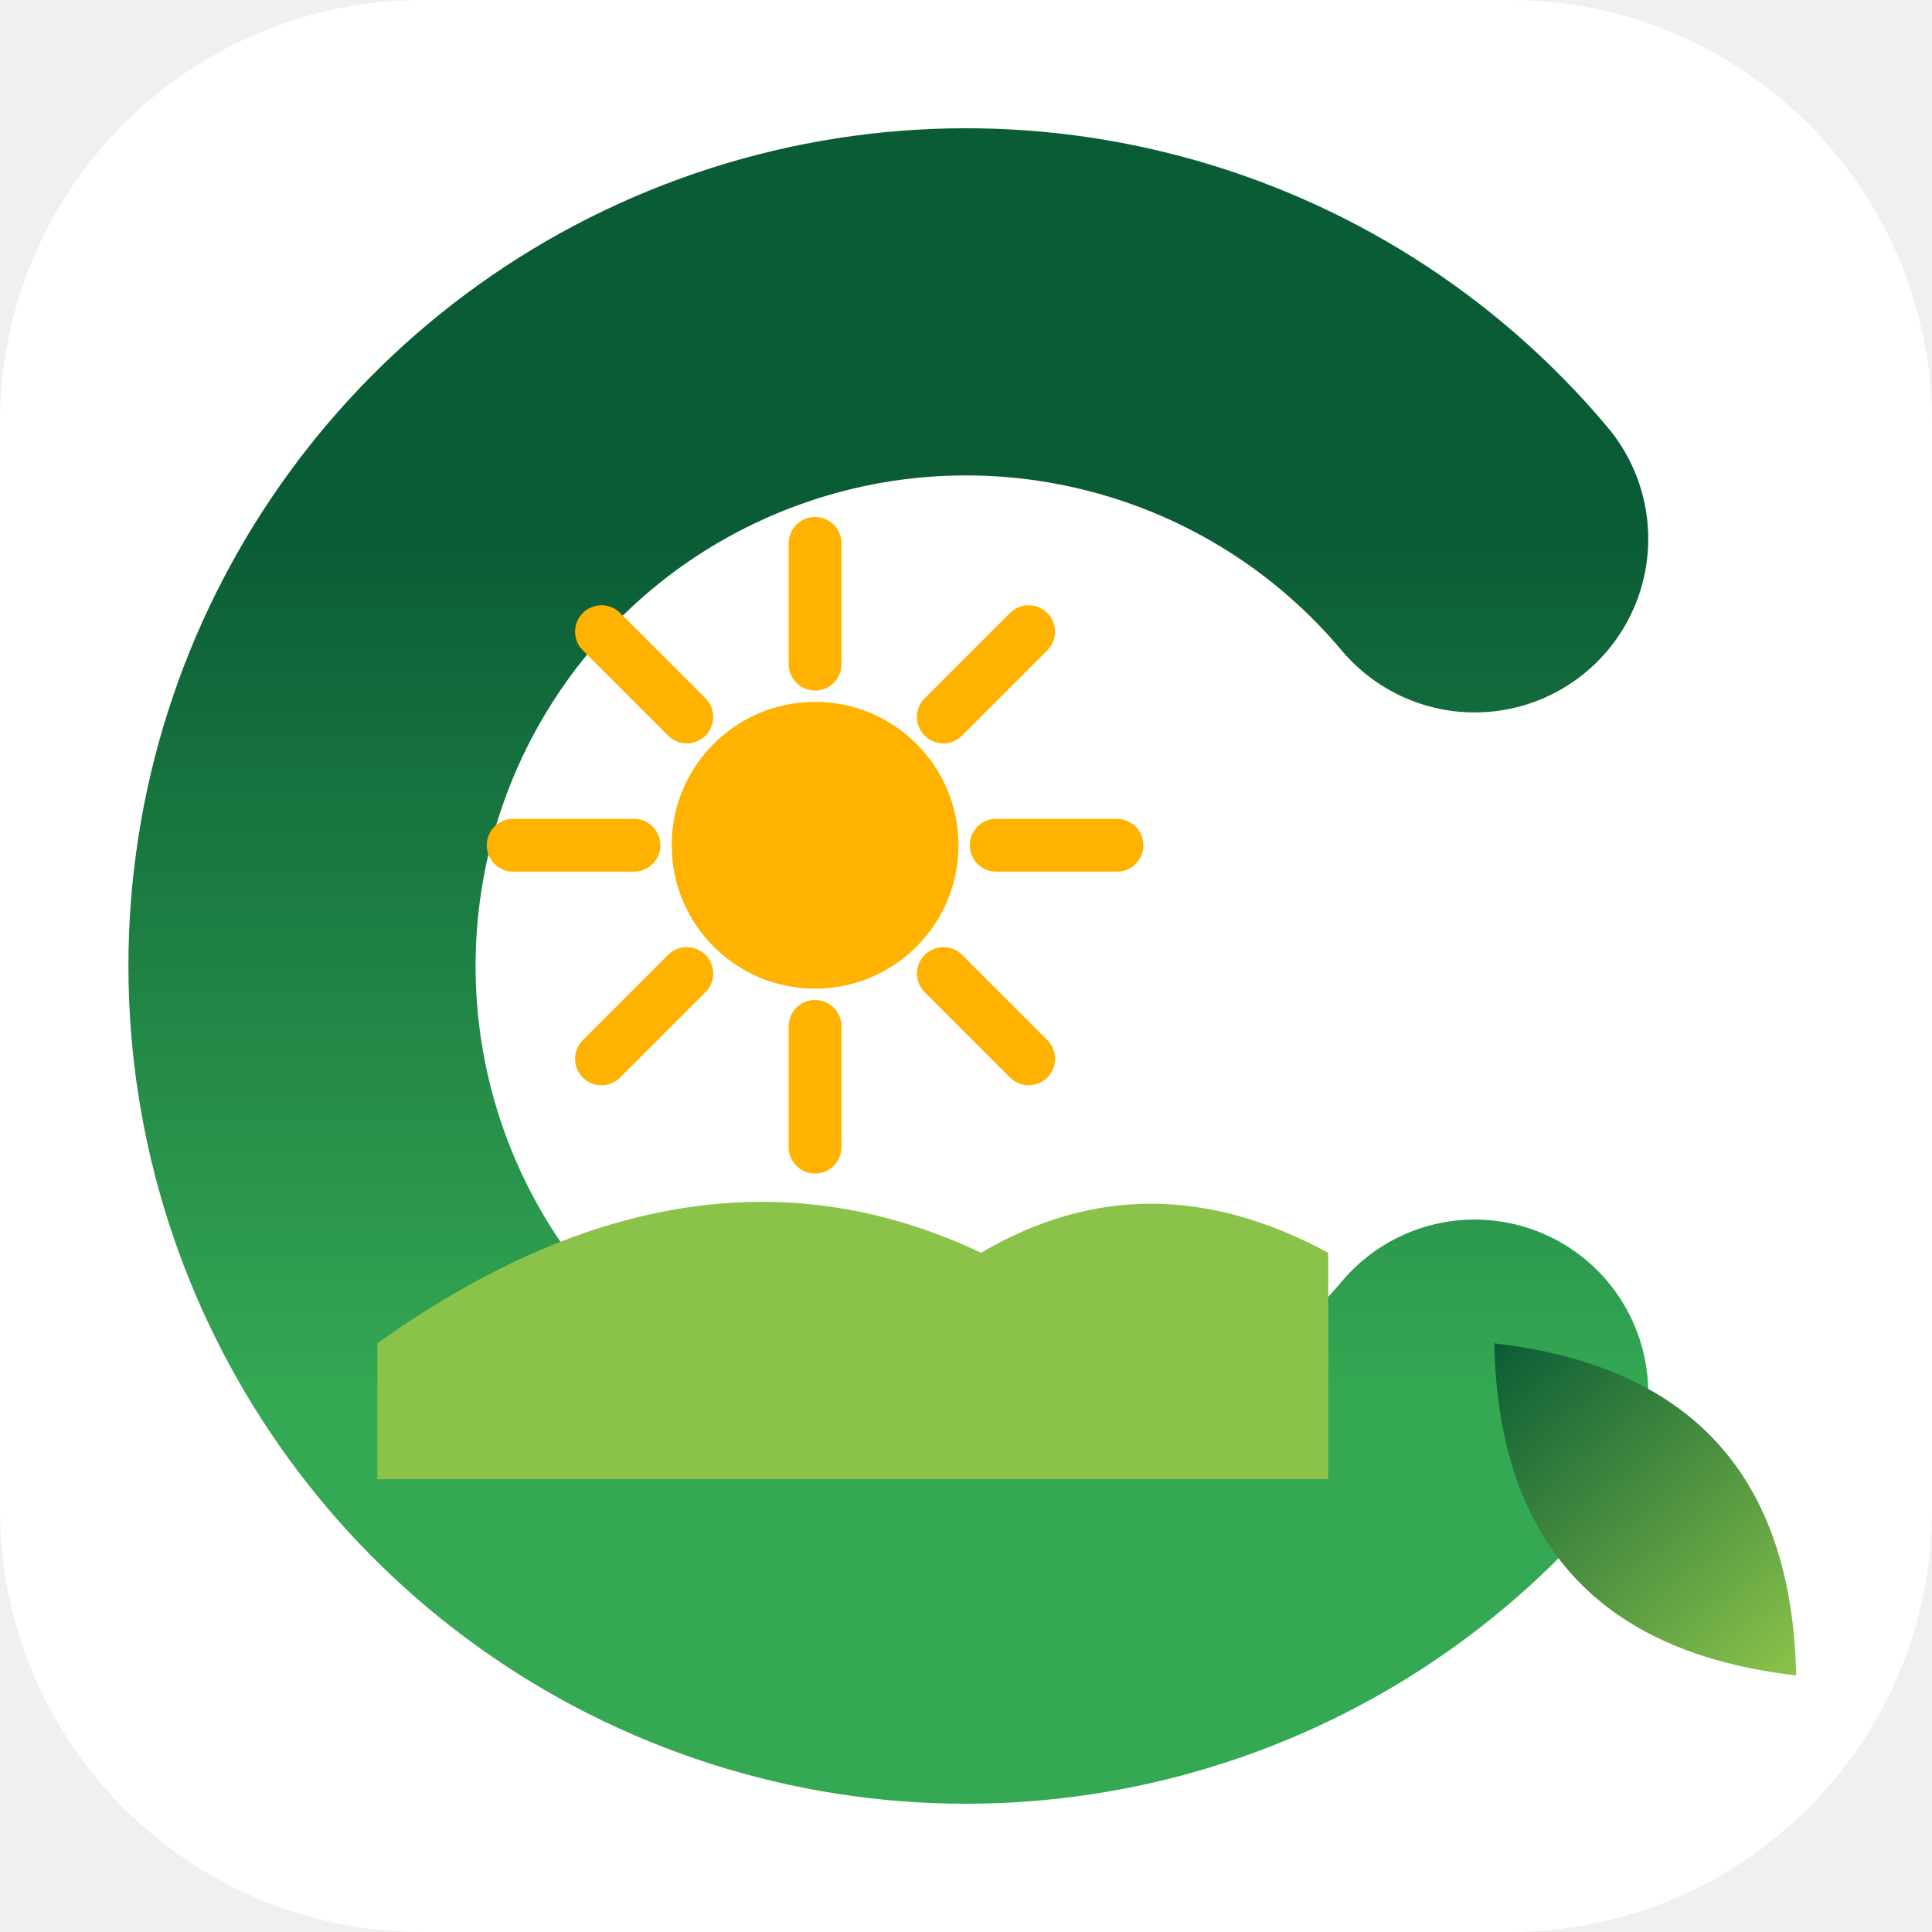
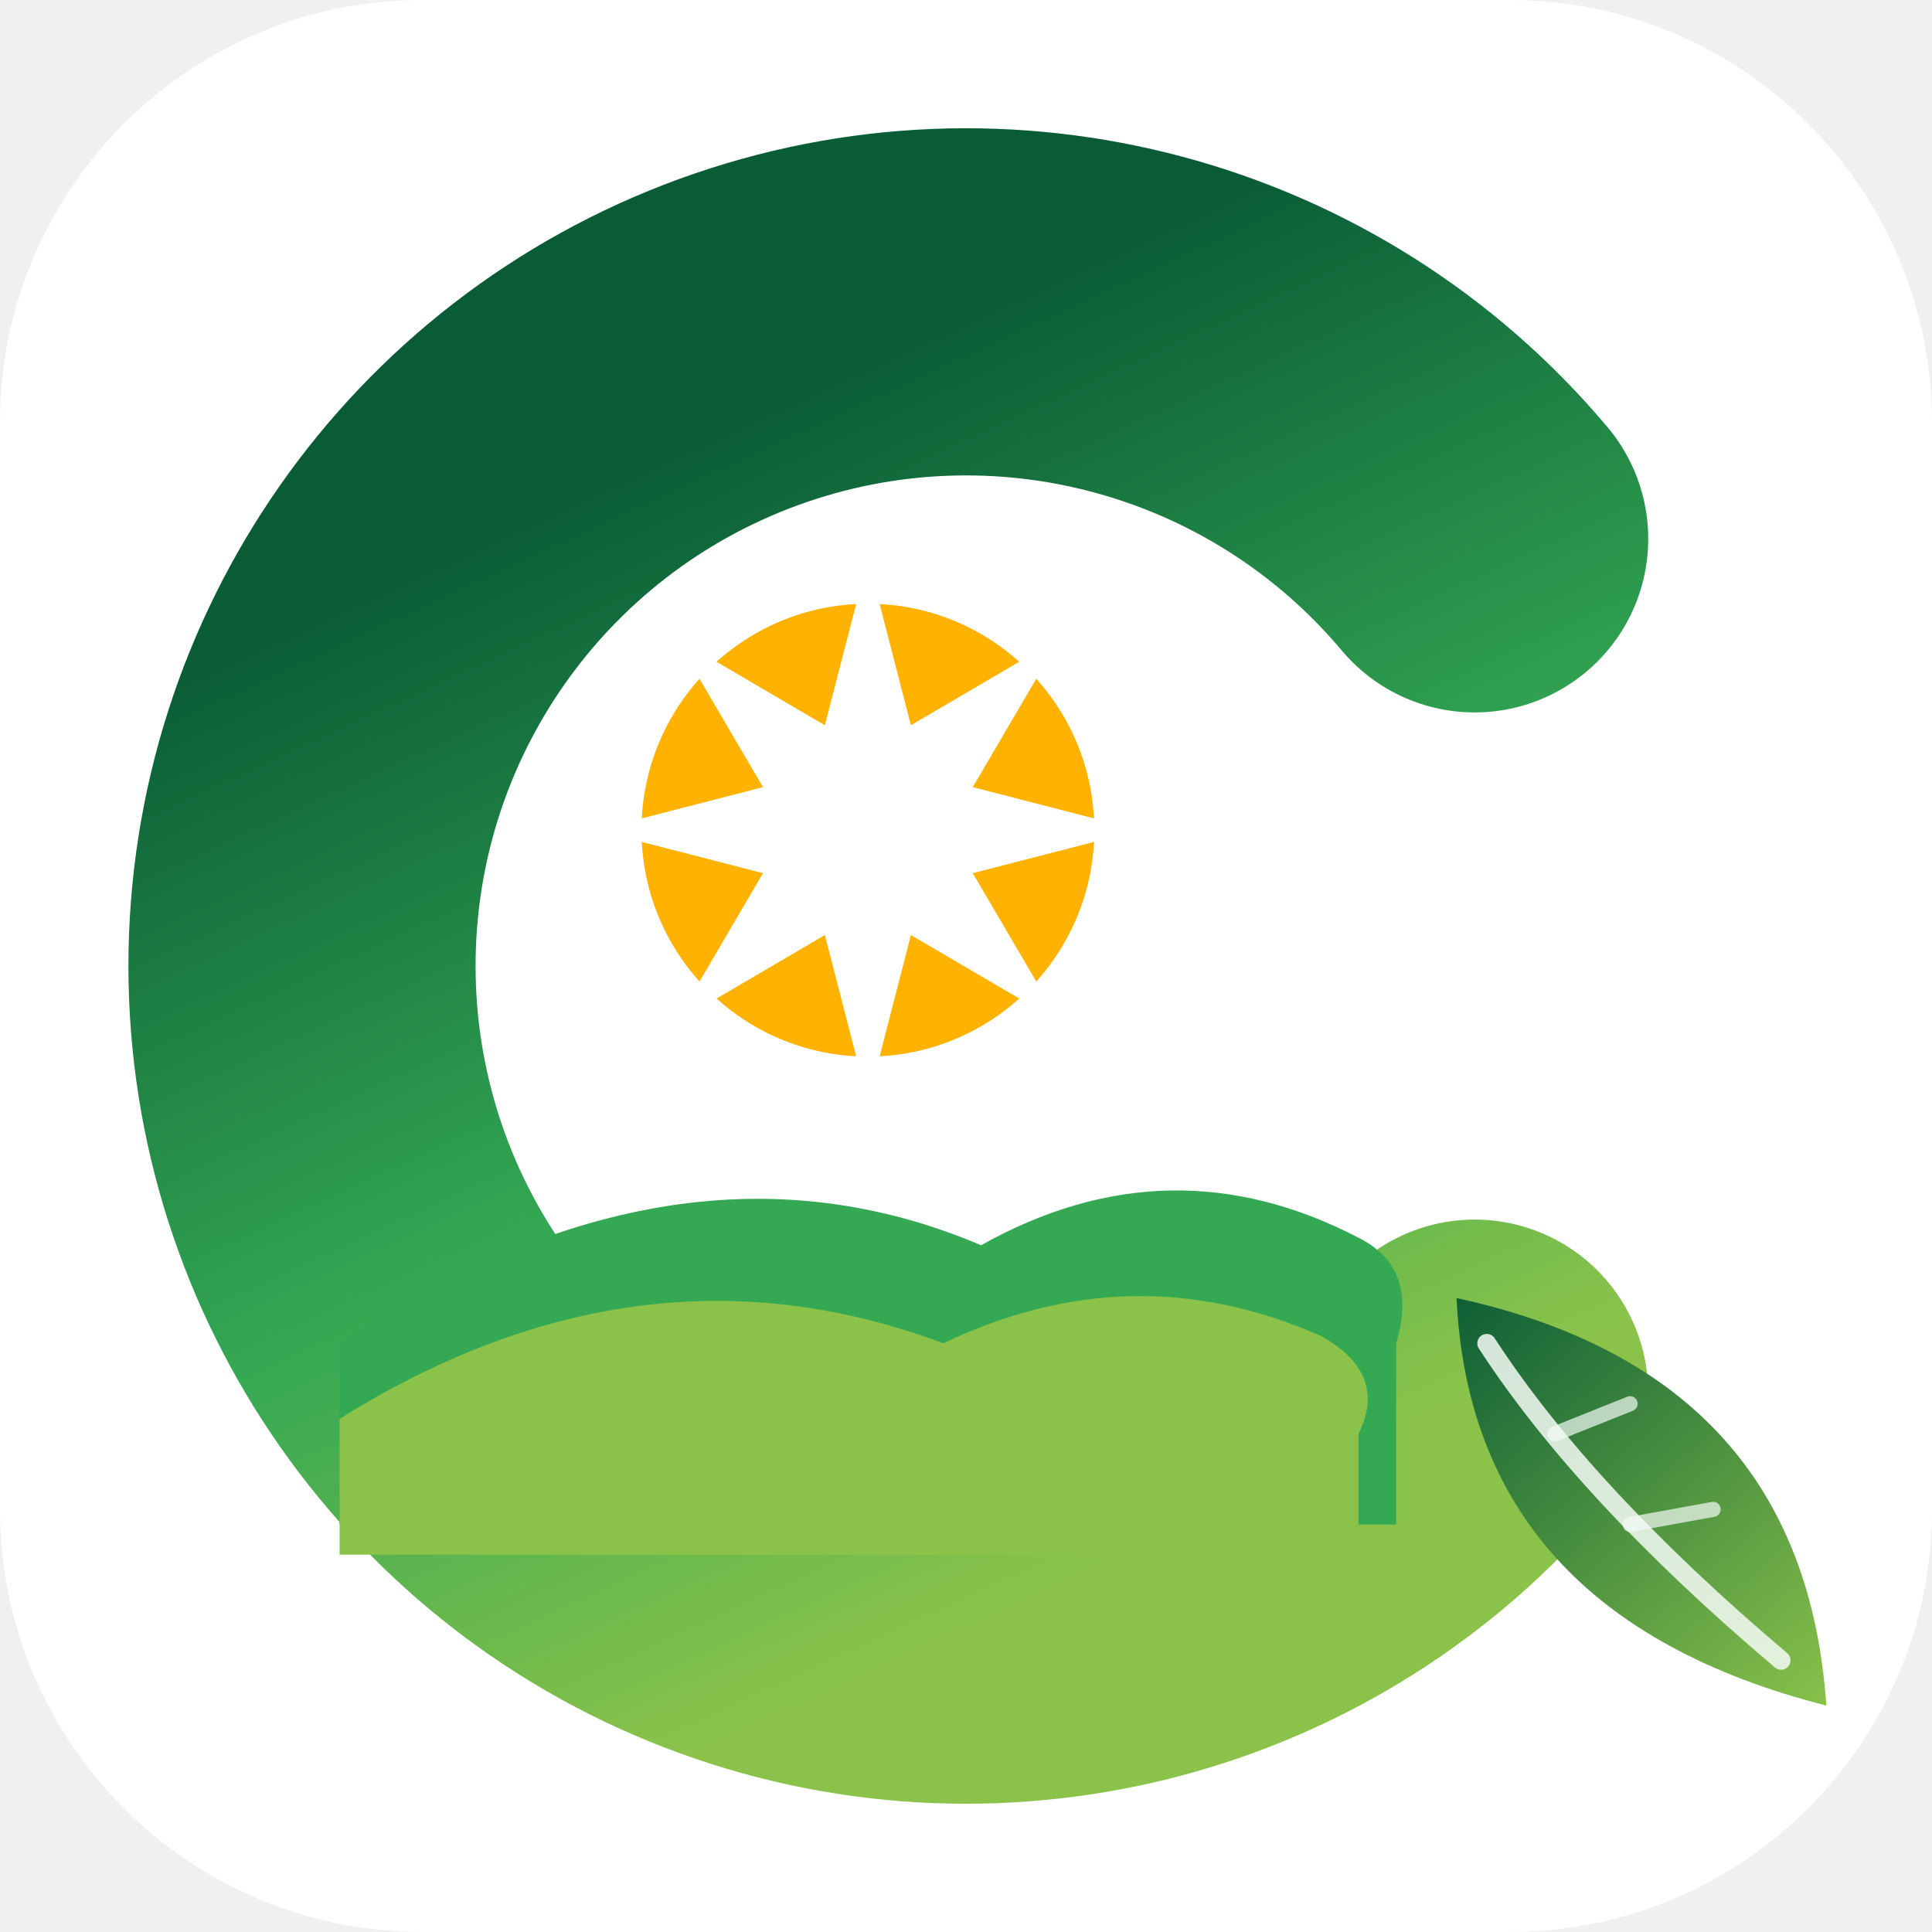
<svg xmlns="http://www.w3.org/2000/svg" viewBox="0 0 256 256" fill="none">
  <rect width="256" height="256" rx="56" fill="#FFFFFF" />
  <defs>
-     <linearGradient id="ringGrad" x1="195" y1="71" x2="195" y2="185" gradientUnits="userSpaceOnUse">
+     <linearGradient id="ringGrad" x1="128" y1="40" x2="195" y2="185" gradientUnits="userSpaceOnUse">
      <stop offset="0" stop-color="#0A5C36" />
-       <stop offset="1" stop-color="#34A853" />
+       <stop offset="0.55" stop-color="#34A853" />
+       <stop offset="1" stop-color="#8BC34A" />
    </linearGradient>
-     <linearGradient id="leafGrad" x1="198" y1="178" x2="238" y2="222" gradientUnits="userSpaceOnUse">
+     <linearGradient id="leafGrad" x1="192" y1="170" x2="242" y2="228" gradientUnits="userSpaceOnUse">
      <stop offset="0" stop-color="#0A5C36" />
      <stop offset="1" stop-color="#8BC34A" />
    </linearGradient>
  </defs>
  <path d="M195.4,184.6 A88,88 0 1 1 195.4,71.4" stroke="url(#ringGrad)" stroke-width="46" stroke-linecap="round" />
-   <path d="M198,178 Q198.8,217.5 238,222 Q237.2,182.5 198,178 Z" fill="url(#leafGrad)" />
-   <g stroke="#FFB300" stroke-width="7" stroke-linecap="round">
-     <path d="M132,112 L148,112" />
-     <path d="M125,129 L136.3,140.3" />
-     <path d="M108,136 L108,152" />
-     <path d="M91,129 L79.7,140.3" />
-     <path d="M84,112 L68,112" />
-     <path d="M91,95 L79.7,83.7" />
-     <path d="M108,88 L108,72" />
-     <path d="M125,95 L136.3,83.7" />
-   </g>
-   <circle cx="108" cy="112" r="19" fill="#FFB300" />
-   <path d="M50,178 Q92,148 130,166 Q152,153 176,166 L176,196 L50,196 Z" fill="#8BC34A" />
+   <circle cx="115" cy="110" r="30" fill="#FFB300" />
+   <path d="M115,74 L120.7,96.1 L140.5,84.5 L128.9,104.3 L151,110 L128.9,115.7 L140.5,135.5 L120.7,123.9 L115,146 L109.3,123.9 L89.5,135.5 L101.1,115.7 L79,110 L101.1,104.3 L89.5,84.5 L109.3,96.1 Z" fill="#FFFFFF" />
+   <path d="M45,178 Q90,148 130,165 Q155,151 180,164 Q188,168 185,178 L185,202 L45,202 Z" fill="#34A853" />
+   <path d="M45,188 Q85,163 125,178 Q150,166 175,177 Q184,182 180,190 L180,206 L45,206 Z" fill="#8BC34A" />
+   <path d="M193,172 Q195,214 242,226 Q239,182 193,172 Z" fill="url(#leafGrad)" />
+   <path d="M197,178 Q210,198 236,220" stroke="#F4FBF6" stroke-width="2.5" stroke-linecap="round" fill="none" opacity="0.85" />
+   <path d="M206,190 L216,186" stroke="#F4FBF6" stroke-width="2" stroke-linecap="round" opacity="0.7" />
+   <path d="M216,202 L227,200" stroke="#F4FBF6" stroke-width="2" stroke-linecap="round" opacity="0.7" />
</svg>
